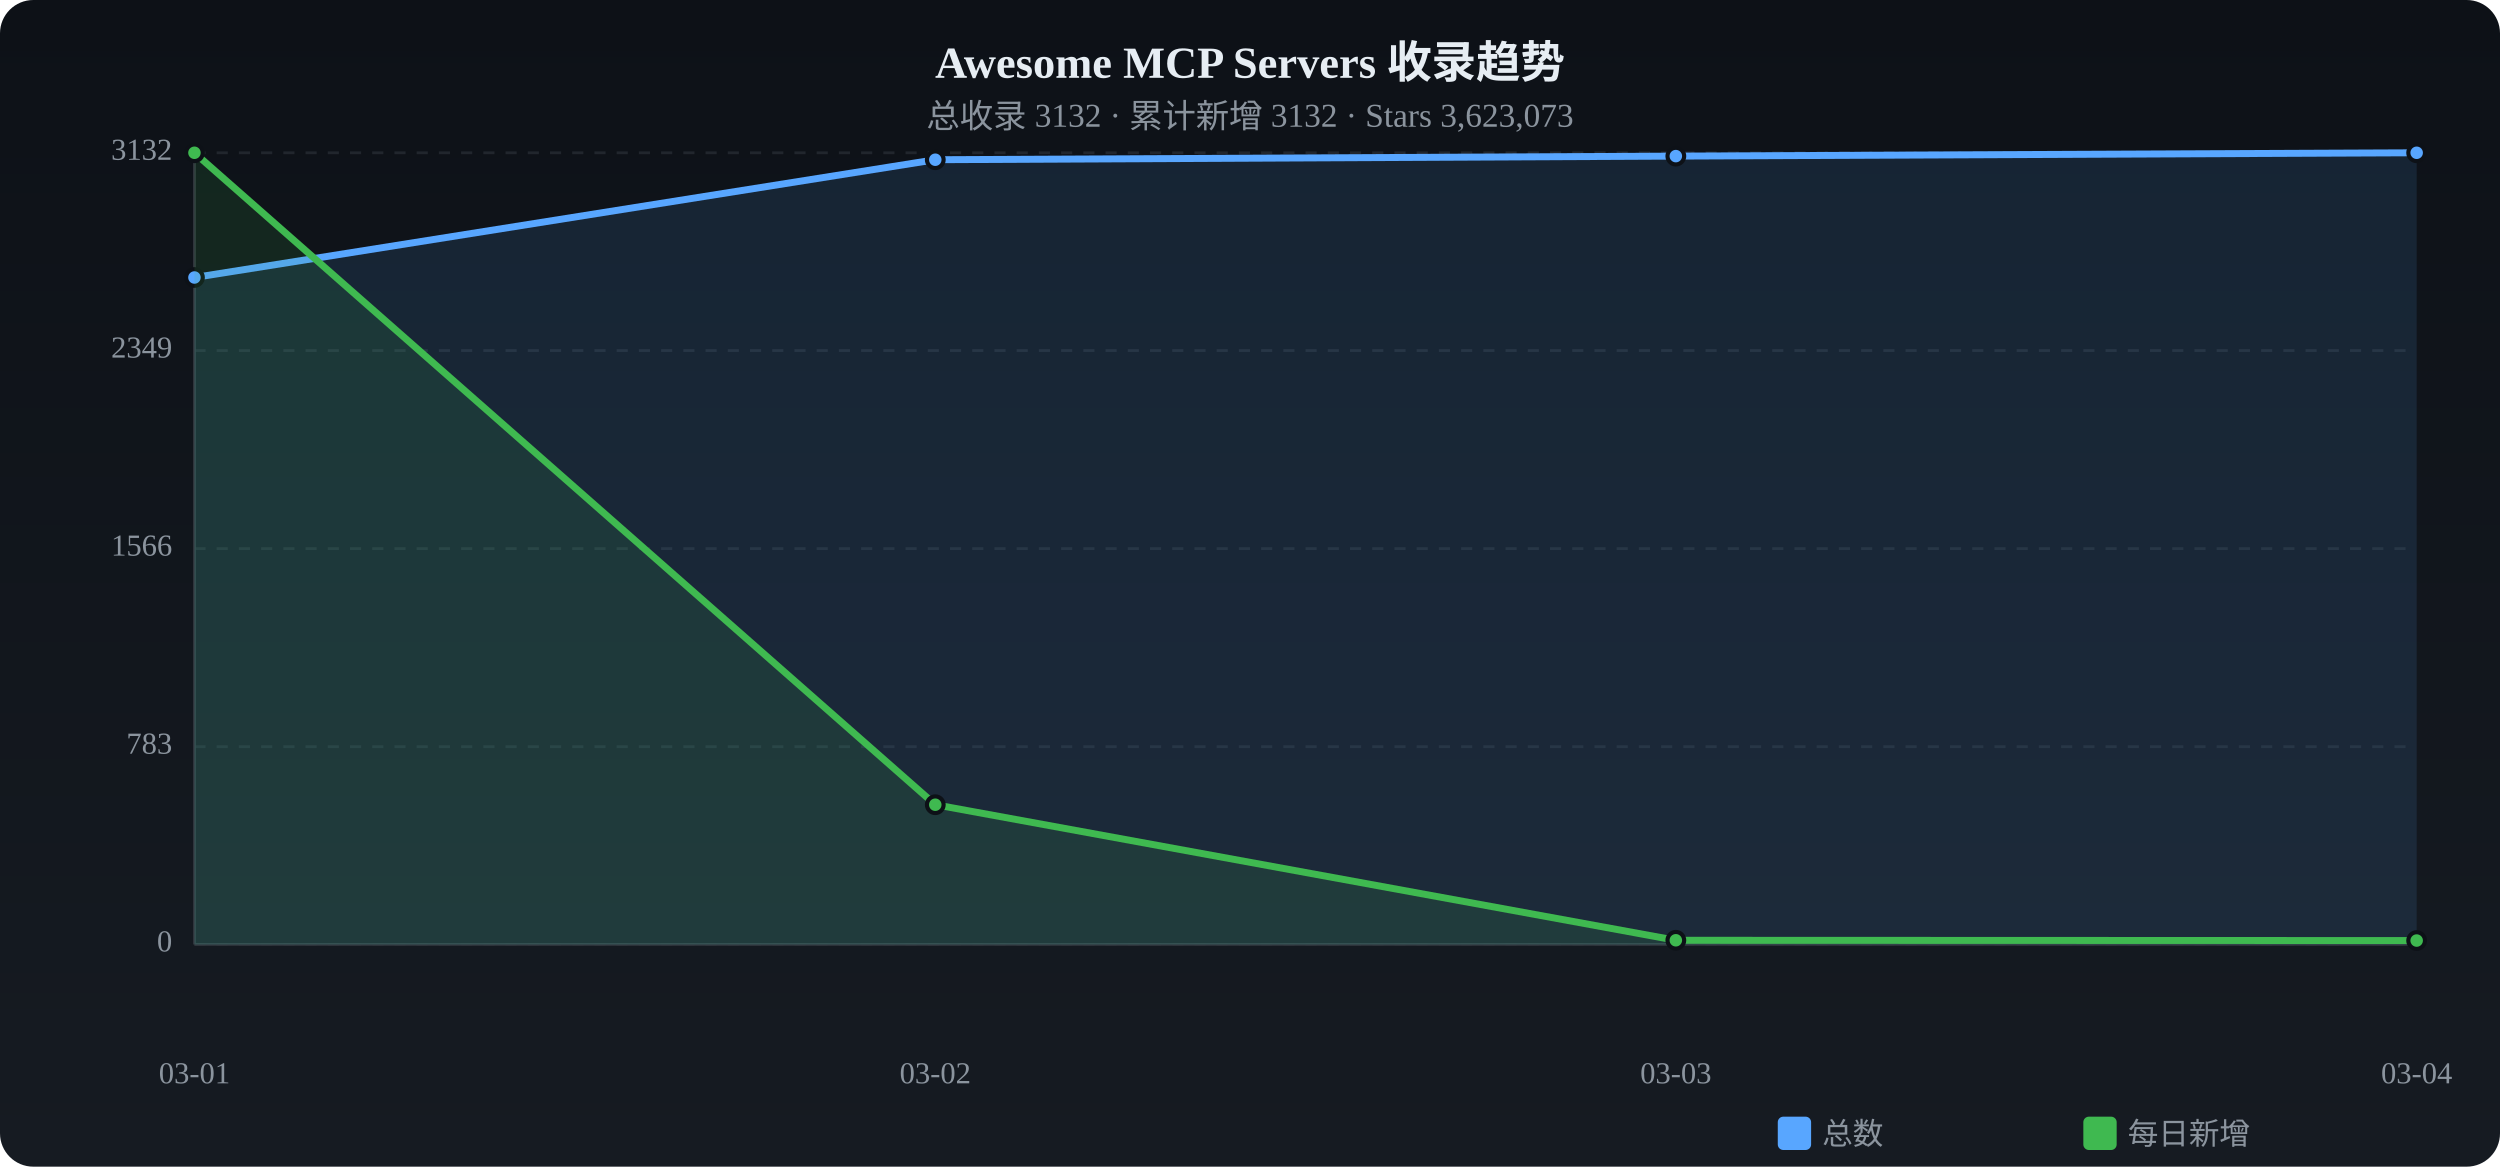
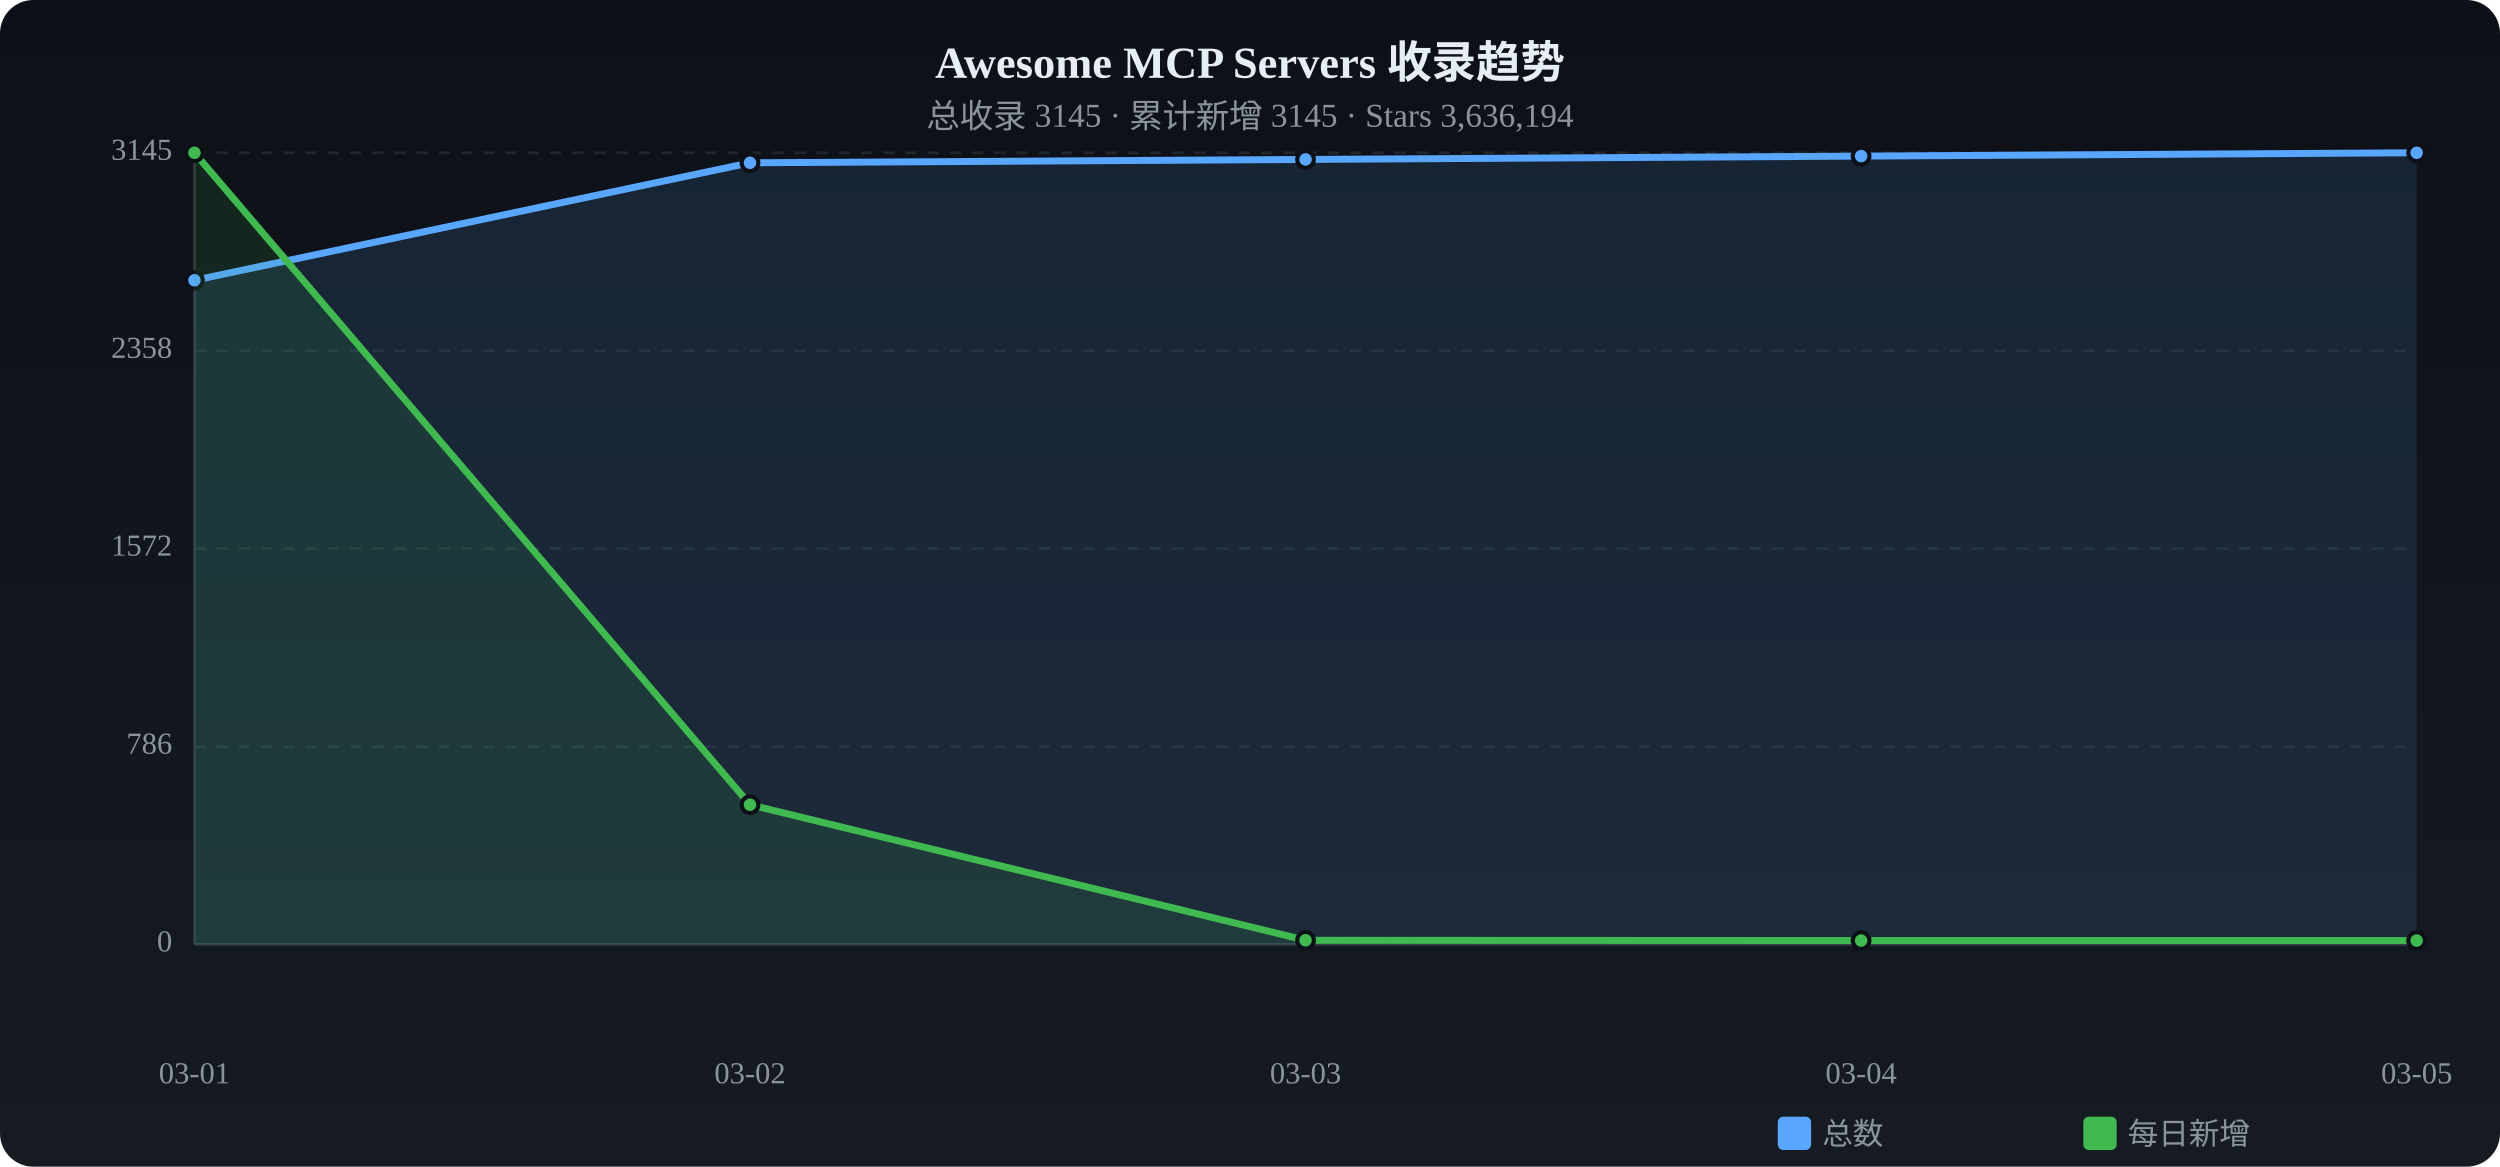
<svg xmlns="http://www.w3.org/2000/svg" viewBox="0 0 900 420" width="900" height="420">
  <defs>
    <linearGradient id="tbg" x1="0%" y1="0%" x2="0%" y2="100%">
      <stop offset="0%" stop-color="#0d1117" />
      <stop offset="100%" stop-color="#161b22" />
    </linearGradient>
  </defs>
  <rect width="900" height="420" rx="12" fill="url(#tbg)" />
  <text x="450.0" y="28" text-anchor="middle" fill="#e6edf3" font-size="16" font-weight="bold">Awesome MCP Servers 收录趋势</text>
-   <text x="450.0" y="46" text-anchor="middle" fill="#8b949e" font-size="12">总收录 3132 · 累计新增 3132 · Stars 3,623,073</text>
+   <text x="450.0" y="46" text-anchor="middle" fill="#8b949e" font-size="12">总收录 3145 · 累计新增 3145 · Stars 3,636,194</text>
  <text x="62" y="340.0" text-anchor="end" fill="#8b949e" font-size="11" dominant-baseline="middle">0</text>
  <line x1="70" y1="340.0" x2="870" y2="340.0" stroke="#21262d" stroke-dasharray="4 4" />
-   <text x="62" y="268.8" text-anchor="end" fill="#8b949e" font-size="11" dominant-baseline="middle">783</text>
+   <text x="62" y="268.8" text-anchor="end" fill="#8b949e" font-size="11" dominant-baseline="middle">786</text>
  <line x1="70" y1="268.8" x2="870" y2="268.8" stroke="#21262d" stroke-dasharray="4 4" />
-   <text x="62" y="197.5" text-anchor="end" fill="#8b949e" font-size="11" dominant-baseline="middle">1566</text>
+   <text x="62" y="197.5" text-anchor="end" fill="#8b949e" font-size="11" dominant-baseline="middle">1572</text>
  <line x1="70" y1="197.5" x2="870" y2="197.5" stroke="#21262d" stroke-dasharray="4 4" />
-   <text x="62" y="126.2" text-anchor="end" fill="#8b949e" font-size="11" dominant-baseline="middle">2349</text>
-   <line x1="70" y1="126.2" x2="870" y2="126.2" stroke="#21262d" stroke-dasharray="4 4" />
-   <text x="62" y="55.0" text-anchor="end" fill="#8b949e" font-size="11" dominant-baseline="middle">3132</text>
+   <text x="62" y="126.3" text-anchor="end" fill="#8b949e" font-size="11" dominant-baseline="middle">2358</text>
+   <line x1="70" y1="126.3" x2="870" y2="126.3" stroke="#21262d" stroke-dasharray="4 4" />
+   <text x="62" y="55.0" text-anchor="end" fill="#8b949e" font-size="11" dominant-baseline="middle">3145</text>
  <line x1="70" y1="55.0" x2="870" y2="55.0" stroke="#21262d" stroke-dasharray="4 4" />
  <line x1="70" y1="55" x2="70" y2="340" stroke="#30363d" />
  <line x1="70" y1="340" x2="870" y2="340" stroke="#30363d" />
-   <path d="M70.0,99.9 L336.7,57.5 L603.3,56.2 L870.0,55.0 L870.0,340 L70.0,340 Z" fill="#58a6ff" opacity="0.12" />
-   <polyline points="70.0,99.9 336.7,57.5 603.3,56.2 870.0,55.0" fill="none" stroke="#58a6ff" stroke-width="2.5" stroke-linecap="round" stroke-linejoin="round" />
-   <circle cx="70.0" cy="99.9" r="3" fill="#58a6ff" stroke="#0d1117" stroke-width="1.5" />
-   <circle cx="336.7" cy="57.5" r="3" fill="#58a6ff" stroke="#0d1117" stroke-width="1.5" />
-   <circle cx="603.3" cy="56.2" r="3" fill="#58a6ff" stroke="#0d1117" stroke-width="1.5" />
+   <path d="M70.0,100.9 L270.0,58.6 L470.0,57.4 L670.0,56.2 L870.0,55.0 L870.0,340 L70.0,340 Z" fill="#58a6ff" opacity="0.12" />
+   <polyline points="70.0,100.9 270.0,58.6 470.0,57.4 670.0,56.2 870.0,55.0" fill="none" stroke="#58a6ff" stroke-width="2.5" stroke-linecap="round" stroke-linejoin="round" />
+   <circle cx="70.0" cy="100.9" r="3" fill="#58a6ff" stroke="#0d1117" stroke-width="1.5" />
+   <circle cx="270.0" cy="58.6" r="3" fill="#58a6ff" stroke="#0d1117" stroke-width="1.5" />
+   <circle cx="470.0" cy="57.4" r="3" fill="#58a6ff" stroke="#0d1117" stroke-width="1.5" />
+   <circle cx="670.0" cy="56.2" r="3" fill="#58a6ff" stroke="#0d1117" stroke-width="1.5" />
  <circle cx="870.0" cy="55.0" r="3" fill="#58a6ff" stroke="#0d1117" stroke-width="1.5" />
-   <path d="M70.0,55.0 L336.7,289.7 L603.3,338.5 L870.0,338.6 L870.0,340 L70.0,340 Z" fill="#3fb950" opacity="0.12" />
-   <polyline points="70.0,55.0 336.7,289.7 603.3,338.5 870.0,338.6" fill="none" stroke="#3fb950" stroke-width="2.5" stroke-linecap="round" stroke-linejoin="round" />
+   <path d="M70.0,55.0 L270.0,289.7 L470.0,338.5 L670.0,338.6 L870.0,338.6 L870.0,340 L70.0,340 Z" fill="#3fb950" opacity="0.12" />
+   <polyline points="70.0,55.0 270.0,289.7 470.0,338.5 670.0,338.6 870.0,338.6" fill="none" stroke="#3fb950" stroke-width="2.5" stroke-linecap="round" stroke-linejoin="round" />
  <circle cx="70.0" cy="55.0" r="3" fill="#3fb950" stroke="#0d1117" stroke-width="1.5" />
-   <circle cx="336.7" cy="289.7" r="3" fill="#3fb950" stroke="#0d1117" stroke-width="1.5" />
-   <circle cx="603.3" cy="338.5" r="3" fill="#3fb950" stroke="#0d1117" stroke-width="1.5" />
+   <circle cx="270.0" cy="289.7" r="3" fill="#3fb950" stroke="#0d1117" stroke-width="1.5" />
+   <circle cx="470.0" cy="338.5" r="3" fill="#3fb950" stroke="#0d1117" stroke-width="1.5" />
+   <circle cx="670.0" cy="338.6" r="3" fill="#3fb950" stroke="#0d1117" stroke-width="1.5" />
  <circle cx="870.0" cy="338.6" r="3" fill="#3fb950" stroke="#0d1117" stroke-width="1.5" />
  <text x="70.0" y="390" text-anchor="middle" fill="#8b949e" font-size="11">03-01</text>
-   <text x="336.7" y="390" text-anchor="middle" fill="#8b949e" font-size="11">03-02</text>
-   <text x="603.3" y="390" text-anchor="middle" fill="#8b949e" font-size="11">03-03</text>
-   <text x="870.0" y="390" text-anchor="middle" fill="#8b949e" font-size="11">03-04</text>
+   <text x="270.0" y="390" text-anchor="middle" fill="#8b949e" font-size="11">03-02</text>
+   <text x="470.0" y="390" text-anchor="middle" fill="#8b949e" font-size="11">03-03</text>
+   <text x="670.0" y="390" text-anchor="middle" fill="#8b949e" font-size="11">03-04</text>
+   <text x="870.0" y="390" text-anchor="middle" fill="#8b949e" font-size="11">03-05</text>
  <rect x="640" y="402" width="12" height="12" rx="2" fill="#58a6ff" />
  <text x="656" y="412" fill="#8b949e" font-size="11">总数</text>
  <rect x="750" y="402" width="12" height="12" rx="2" fill="#3fb950" />
  <text x="766" y="412" fill="#8b949e" font-size="11">每日新增</text>
</svg>
